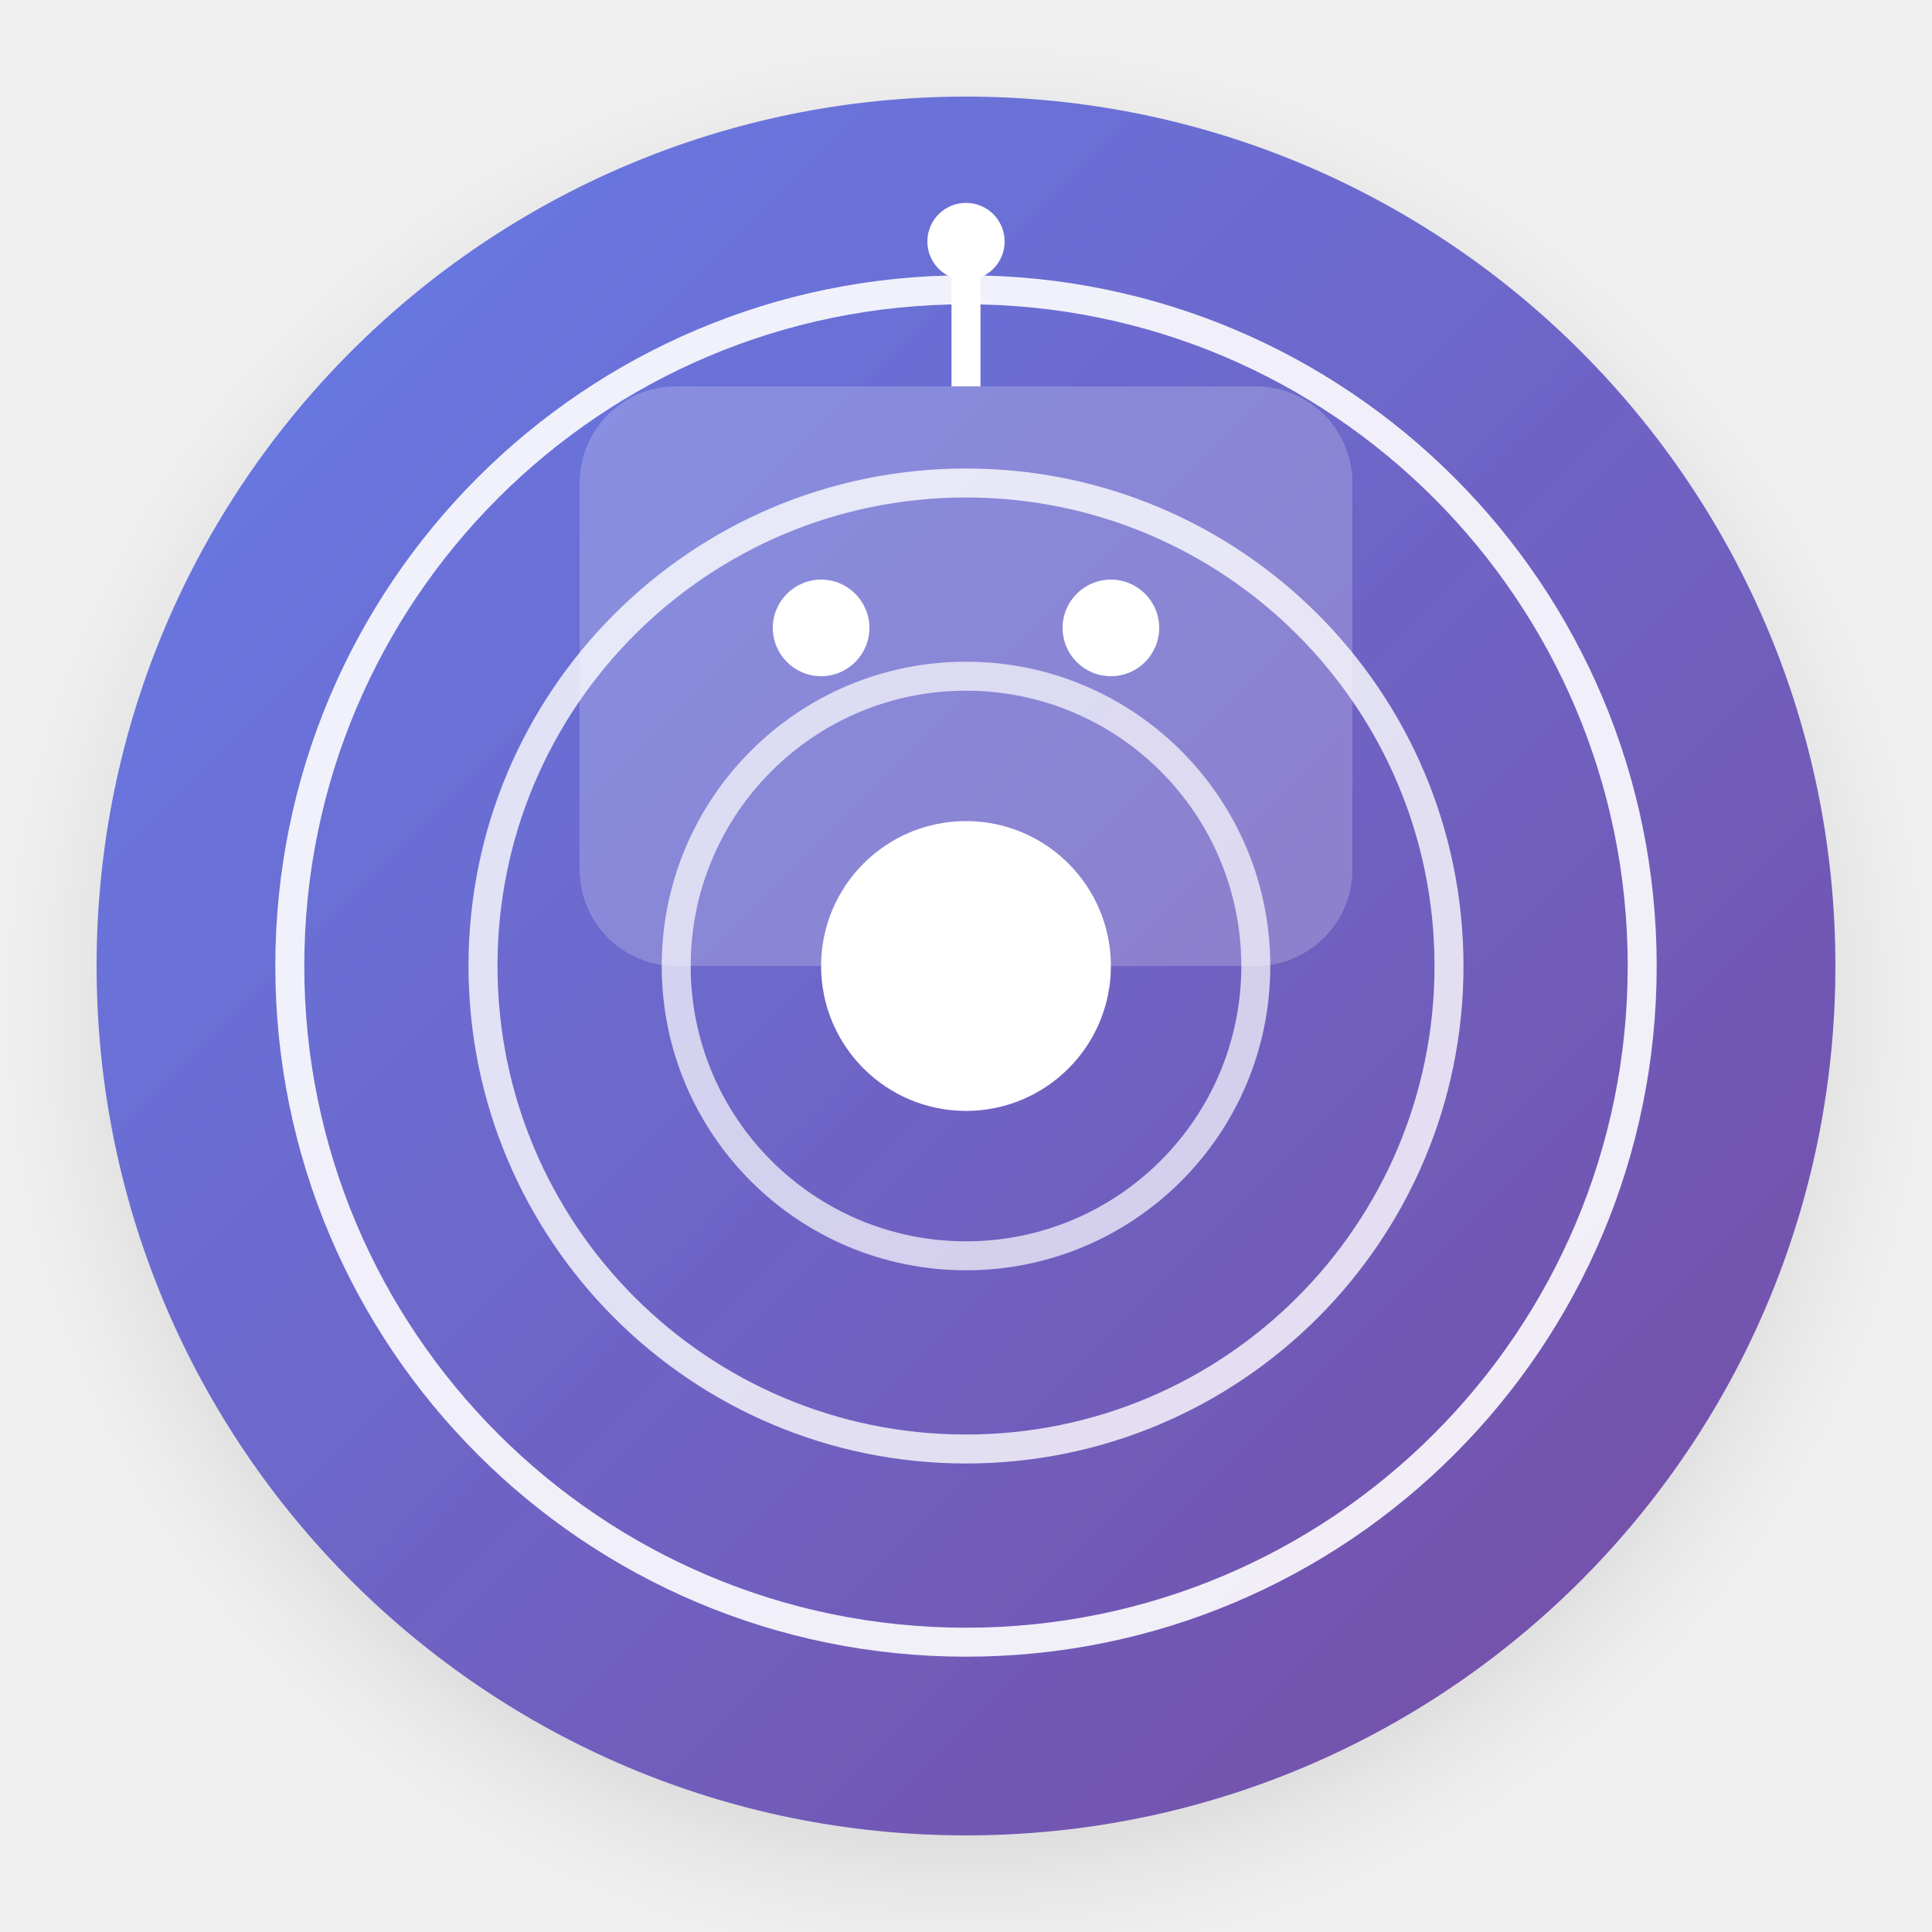
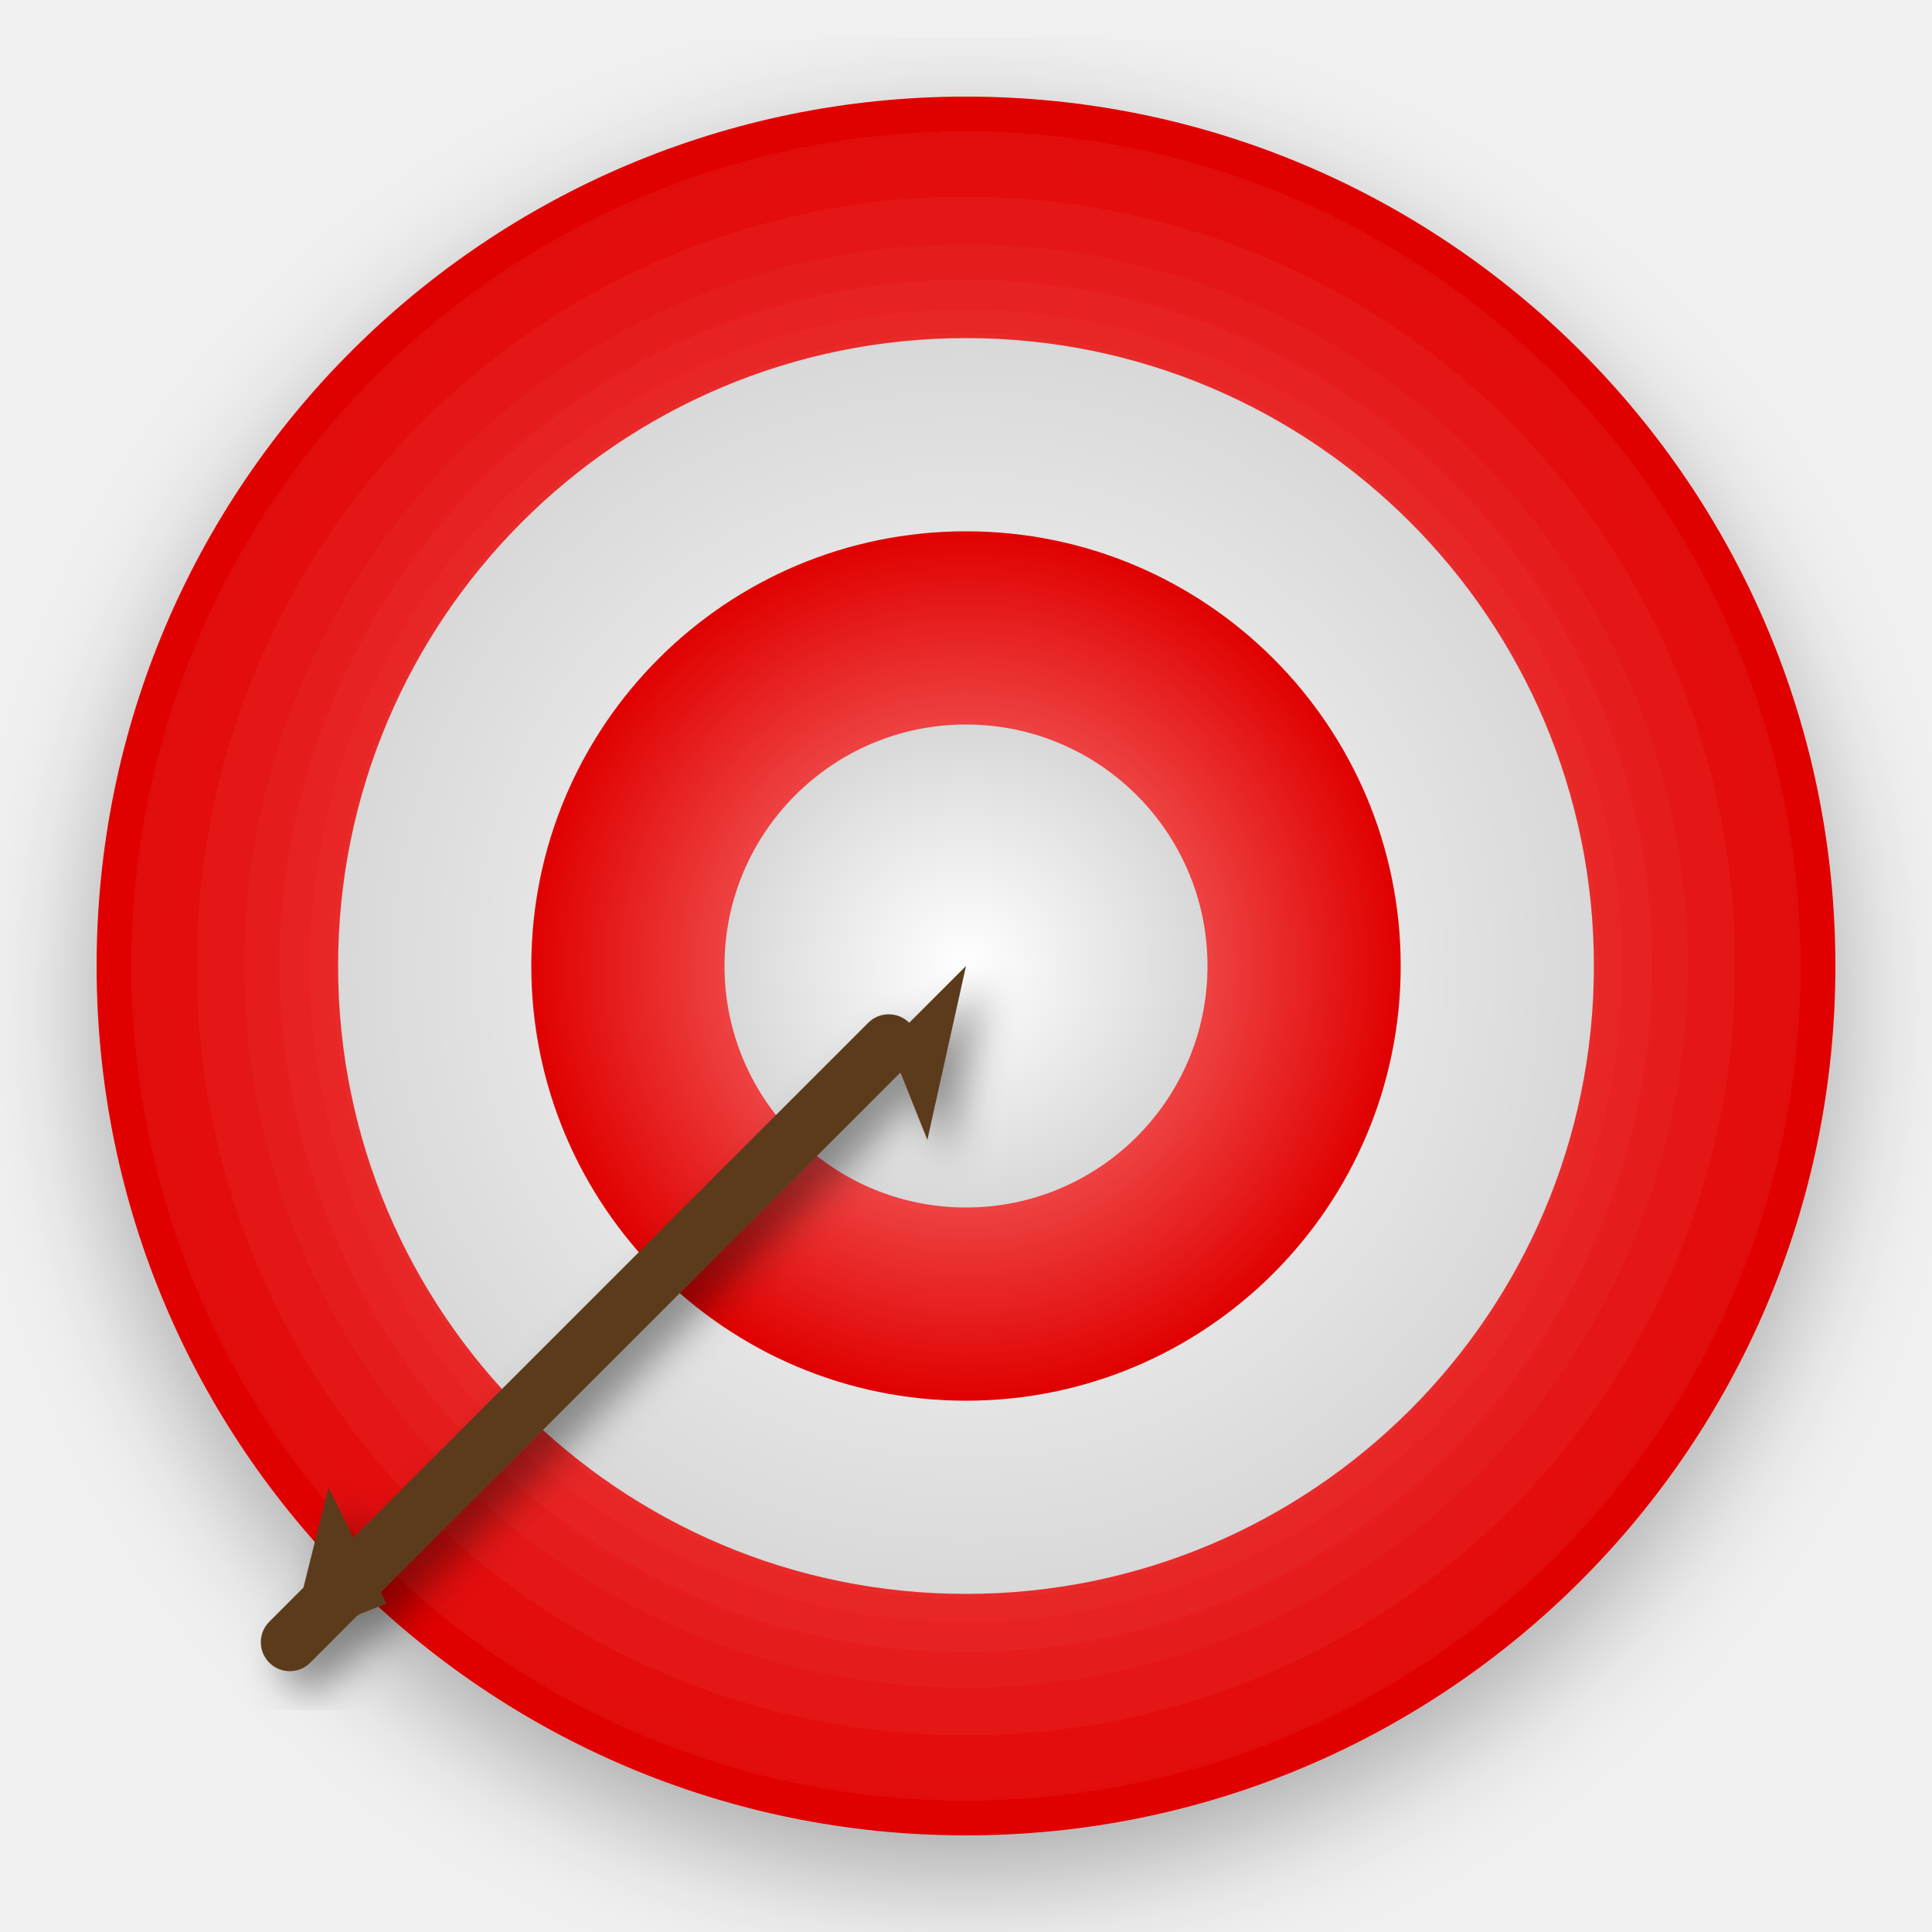
<svg xmlns="http://www.w3.org/2000/svg" viewBox="0 0 200 200" width="200" height="200">
  <defs>
-     <linearGradient id="gradient" x1="0%" y1="0%" x2="100%" y2="100%">
-       <stop offset="0%" style="stop-color:#667eea;stop-opacity:1" />
-       <stop offset="100%" style="stop-color:#764ba2;stop-opacity:1" />
-     </linearGradient>
+     <radialGradient id="redGrad" cx="50%" cy="50%" r="50%">
+       <stop offset="0%" stop-color="#ff9393" />
+       <stop offset="100%" stop-color="#e00000" />
+     </radialGradient>
+     <radialGradient id="whiteGrad" cx="50%" cy="50%" r="50%">
+       <stop offset="0%" stop-color="#ffffff" />
+       <stop offset="100%" stop-color="#d8d8d8" />
+     </radialGradient>
    <filter id="shadow">
-       <feDropShadow dx="0" dy="4" stdDeviation="6" flood-opacity="0.1" />
+       <feDropShadow dx="0" dy="4" stdDeviation="6" flood-color="#000" flood-opacity="0.3" />
+     </filter>
+     <filter id="arrowShadow">
+       <feDropShadow dx="2" dy="2" stdDeviation="2" flood-color="#000" flood-opacity="0.4" />
    </filter>
  </defs>
-   <circle cx="100" cy="100" r="90" fill="url(#gradient)" filter="url(#shadow)" />
-   <circle cx="100" cy="100" r="70" fill="none" stroke="white" stroke-width="3" opacity="0.9" />
-   <circle cx="100" cy="100" r="50" fill="none" stroke="white" stroke-width="3" opacity="0.8" />
-   <circle cx="100" cy="100" r="30" fill="none" stroke="white" stroke-width="3" opacity="0.7" />
-   <circle cx="100" cy="100" r="15" fill="white" />
-   <g transform="translate(100, 100)">
-     <rect x="-40" y="-60" width="80" height="60" rx="10" fill="white" opacity="0.2" />
-     <circle cx="-15" cy="-35" r="5" fill="white" />
-     <circle cx="15" cy="-35" r="5" fill="white" />
-     <line x1="0" y1="-60" x2="0" y2="-75" stroke="white" stroke-width="3" />
-     <circle cx="0" cy="-75" r="4" fill="white" />
+   <circle cx="100" cy="100" r="90" fill="url(#redGrad)" filter="url(#shadow)" />
+   <circle cx="100" cy="100" r="65" fill="url(#whiteGrad)" />
+   <circle cx="100" cy="100" r="45" fill="url(#redGrad)" />
+   <circle cx="100" cy="100" r="25" fill="url(#whiteGrad)" />
+   <g filter="url(#arrowShadow)">
+     <line x1="30" y1="170" x2="92" y2="108" stroke="#5c3a1a" stroke-width="6" stroke-linecap="round" />
+     <polygon points="92,108 100,100 96,118" fill="#5c3a1a" />
+     <polygon points="30,170 40,166 34,154" fill="#5c3a1a" />
  </g>
</svg>
